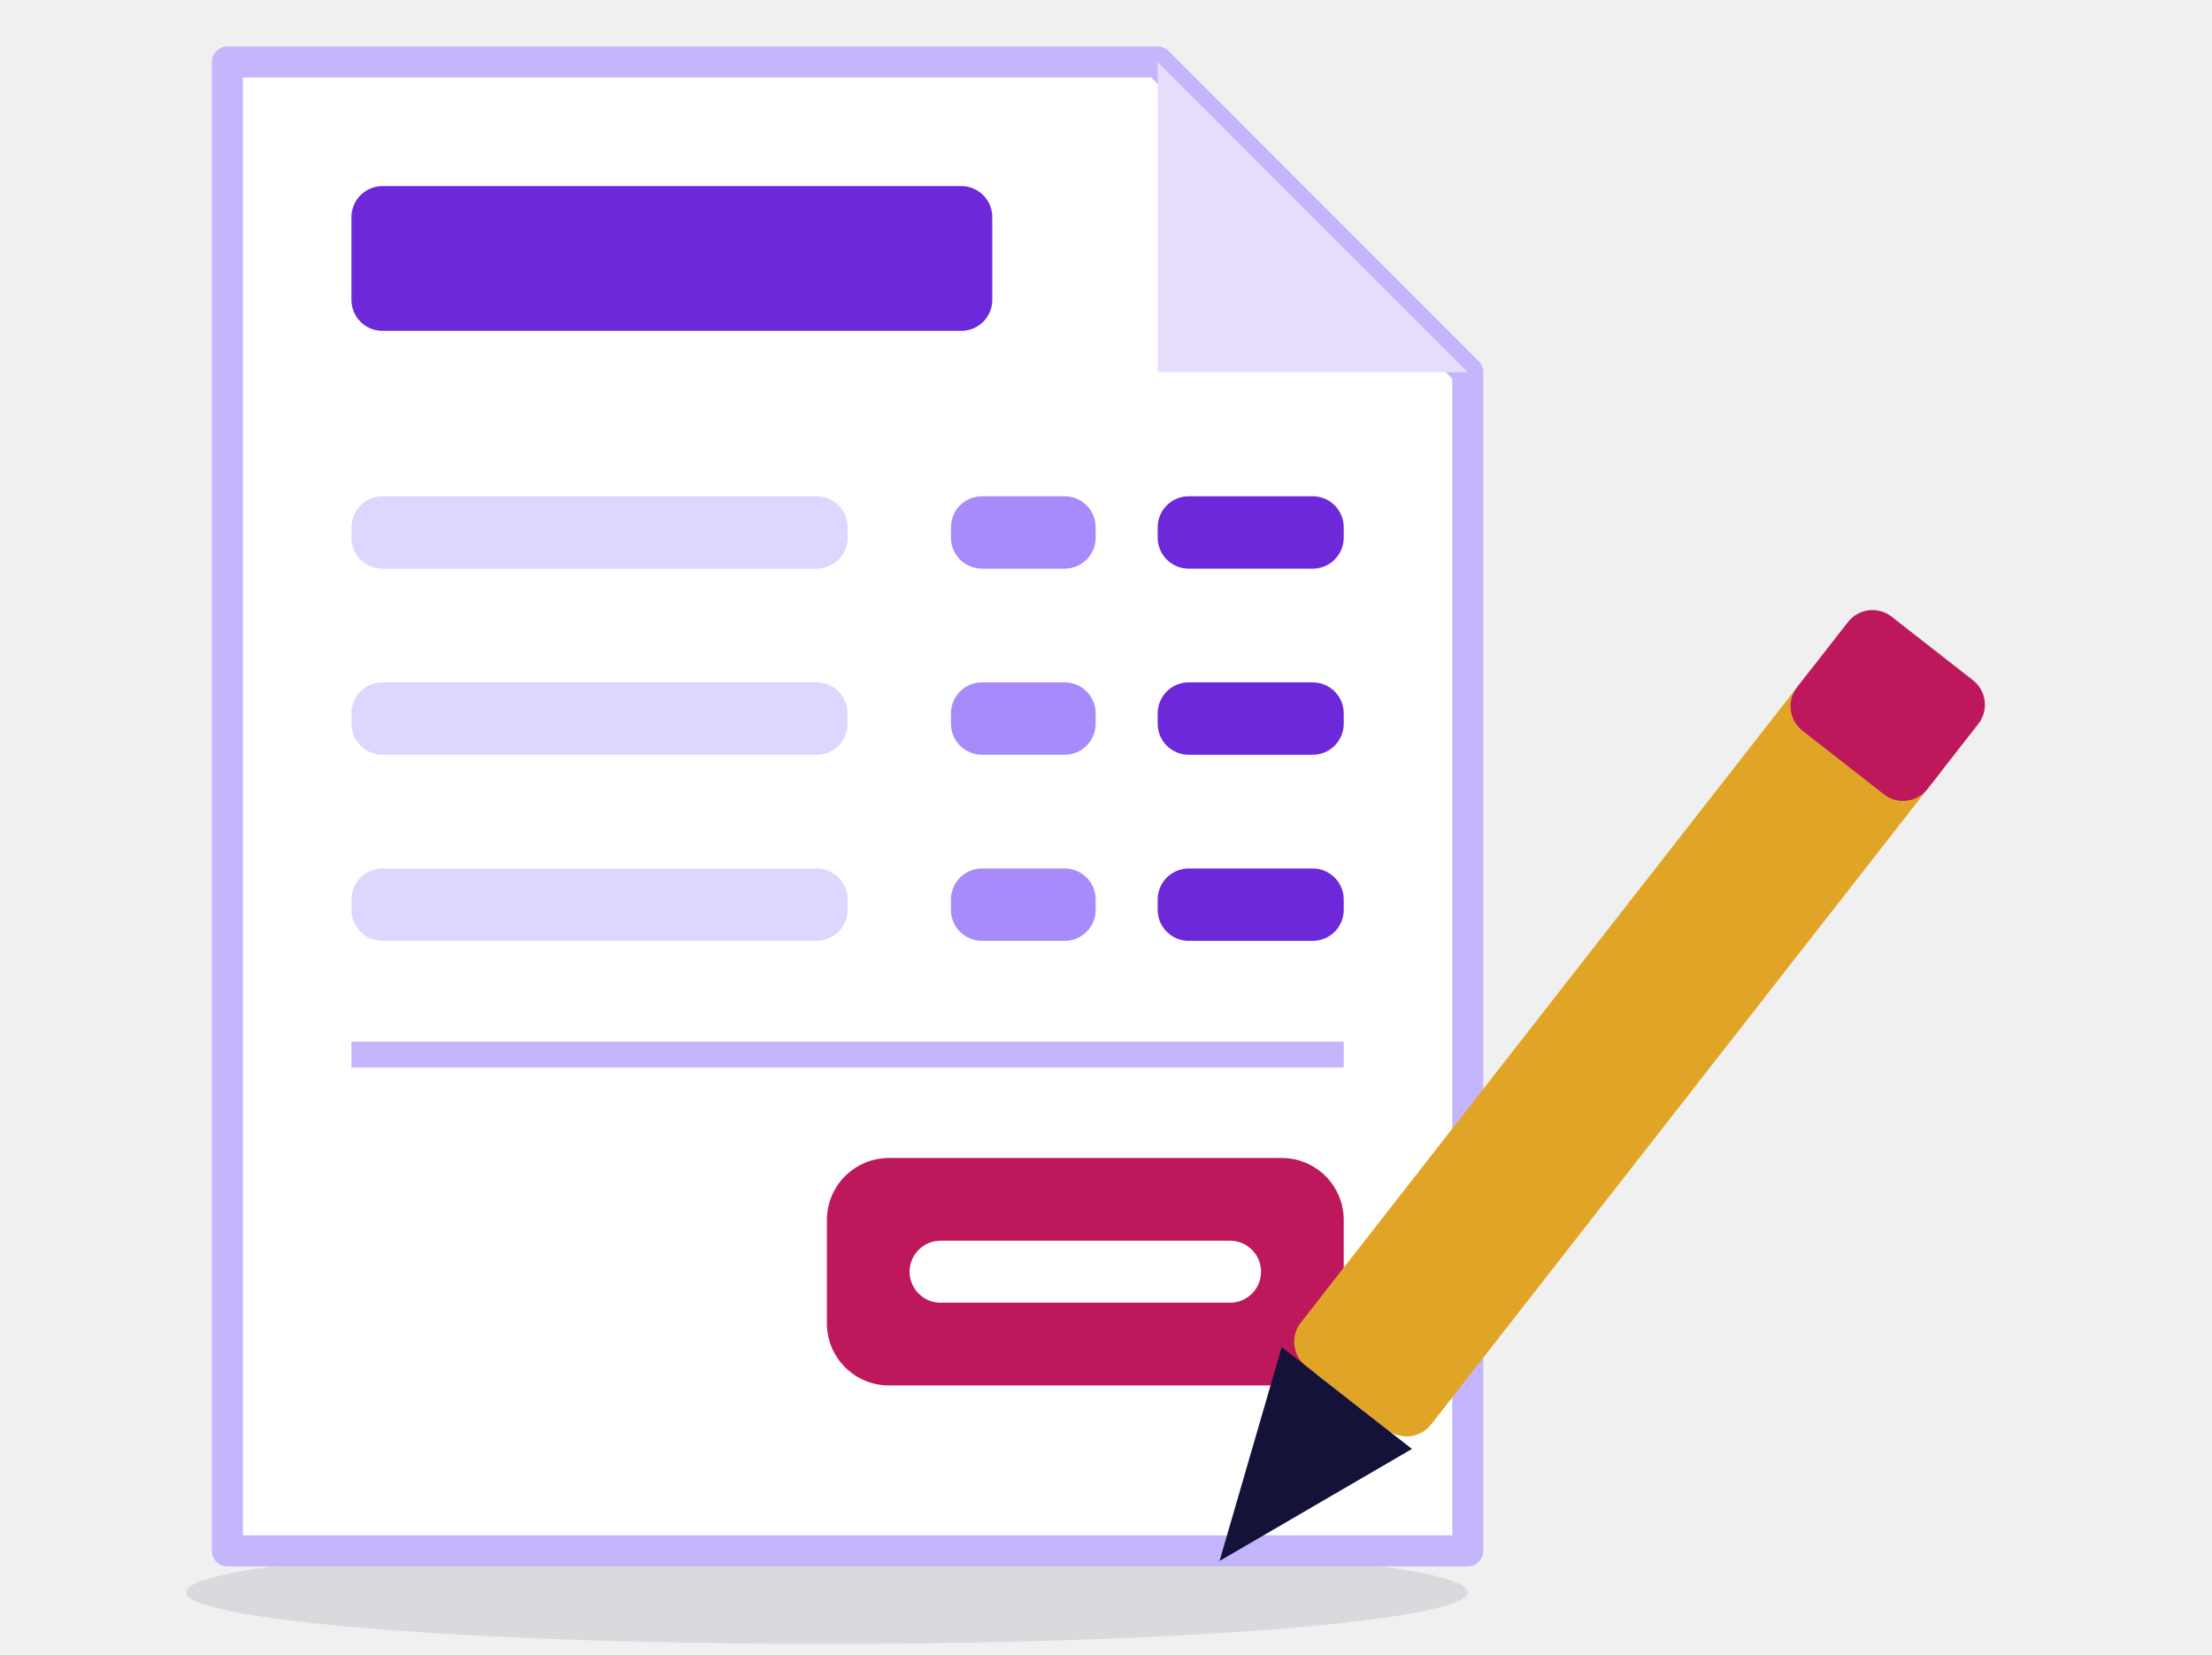
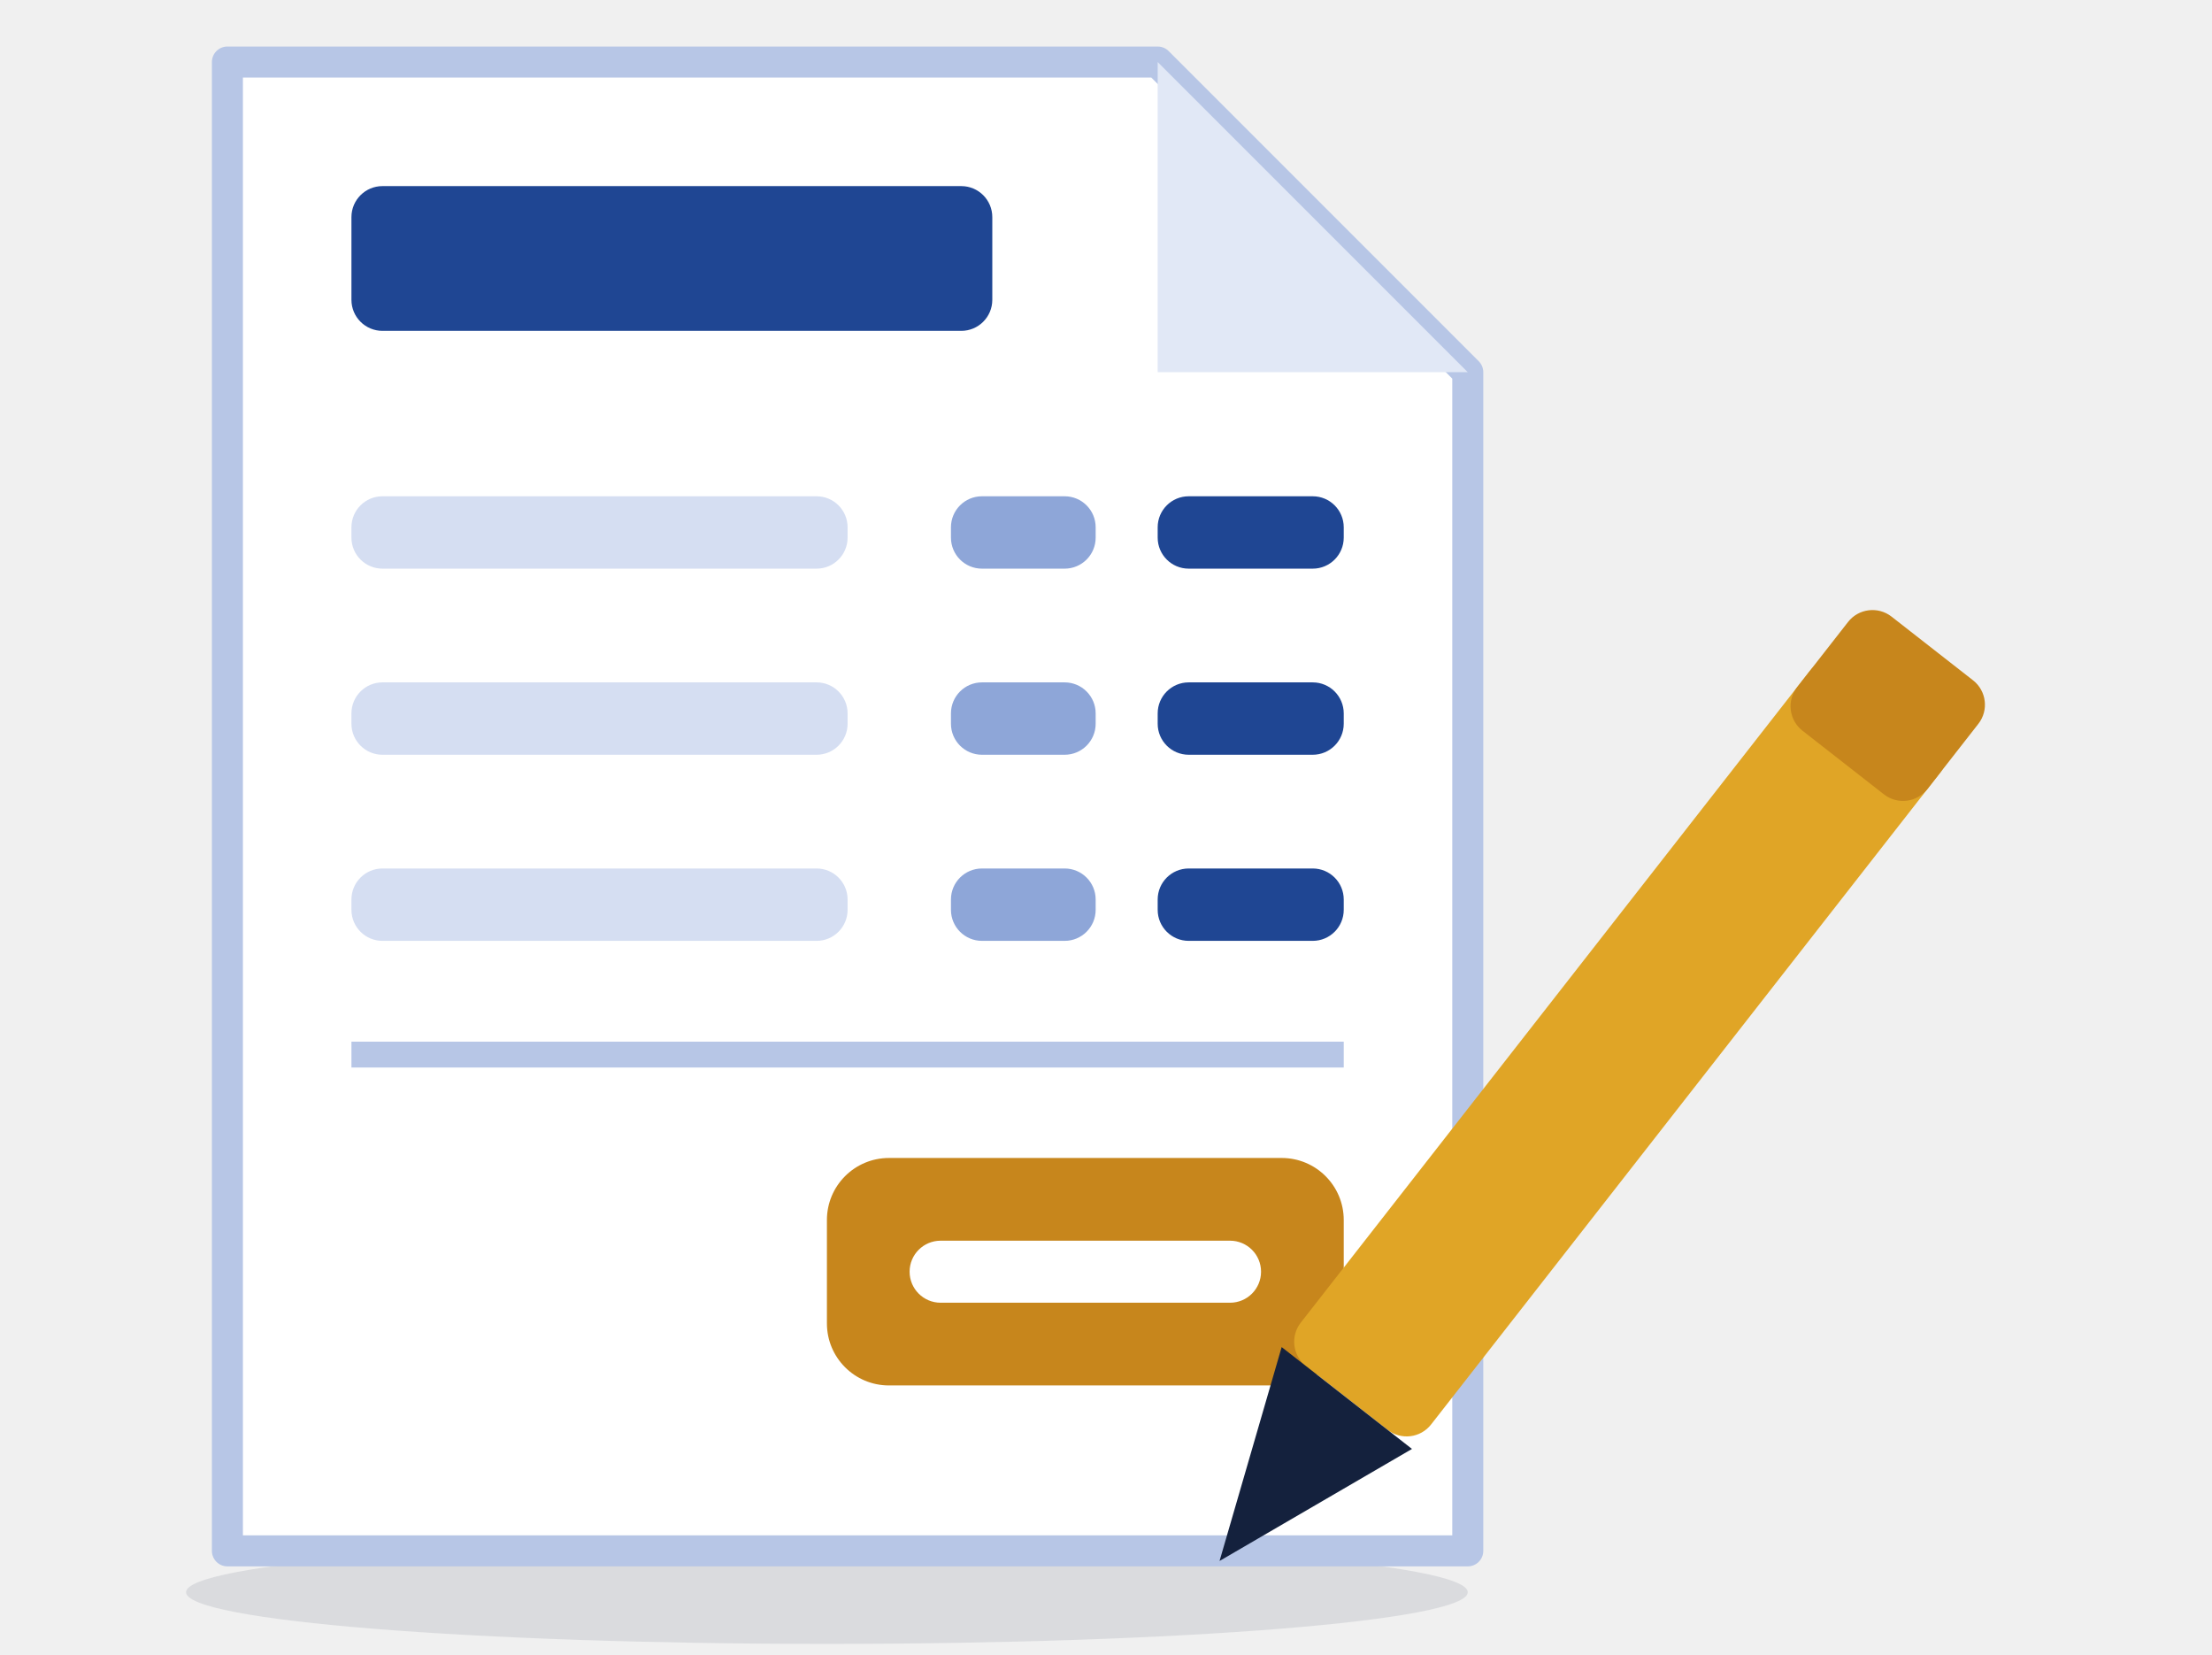
<svg xmlns="http://www.w3.org/2000/svg" viewBox="0 0 214 160">
-   <ellipse cx="80" cy="154" rx="62" ry="5" fill="#15123a" opacity=".1" />
-   <path d="M22 6H112L142 36V150H22Z" fill="#fff" stroke="#c4b5fd" stroke-width="3" stroke-linejoin="round" />
-   <path d="M112 6V36H142Z" fill="#e6defc" />
-   <rect x="34" y="18" width="62" height="14" rx="3" fill="#6d28d9" />
-   <g fill="#ddd6fe">
+   <ellipse cx="80" cy="154" rx="62" ry="5" fill="#14213d" opacity=".1" />
+   <path d="M22 6H112L142 36V150H22Z" fill="#fff" stroke="#b7c6e6" stroke-width="3" stroke-linejoin="round" />
+   <path d="M112 6V36H142Z" fill="#e1e8f6" />
+   <rect x="34" y="18" width="62" height="14" rx="3" fill="#1f4693" />
+   <g fill="#d5def2">
    <rect x="34" y="48" width="48" height="7" rx="3" />
    <rect x="34" y="66" width="48" height="7" rx="3" />
    <rect x="34" y="84" width="48" height="7" rx="3" />
  </g>
-   <g fill="#a78bfa">
+   <g fill="#8ea6d8">
    <rect x="92" y="48" width="14" height="7" rx="3" />
    <rect x="92" y="66" width="14" height="7" rx="3" />
    <rect x="92" y="84" width="14" height="7" rx="3" />
  </g>
-   <g fill="#6d28d9">
+   <g fill="#1f4693">
    <rect x="112" y="48" width="18" height="7" rx="3" />
    <rect x="112" y="66" width="18" height="7" rx="3" />
    <rect x="112" y="84" width="18" height="7" rx="3" />
  </g>
-   <path d="M34 102H130" stroke="#c4b5fd" stroke-width="2.5" />
-   <rect x="80" y="112" width="50" height="22" rx="6" fill="#be185d" />
+   <path d="M34 102H130" stroke="#b7c6e6" stroke-width="2.5" />
+   <rect x="80" y="112" width="50" height="22" rx="6" fill="#c7861c" />
  <rect x="88" y="120" width="34" height="6" rx="3" fill="#fff" />
  <g transform="rotate(38 150 110)">
    <rect x="142" y="56" width="16" height="86" rx="3" fill="#e0a526" />
-     <rect x="142" y="50" width="16" height="14" rx="3" fill="#be185d" />
-     <path d="M142 142H158L150 162Z" fill="#15123a" />
+     <rect x="142" y="50" width="16" height="14" rx="3" fill="#c7861c" />
+     <path d="M142 142H158L150 162Z" fill="#14213d" />
  </g>
</svg>
